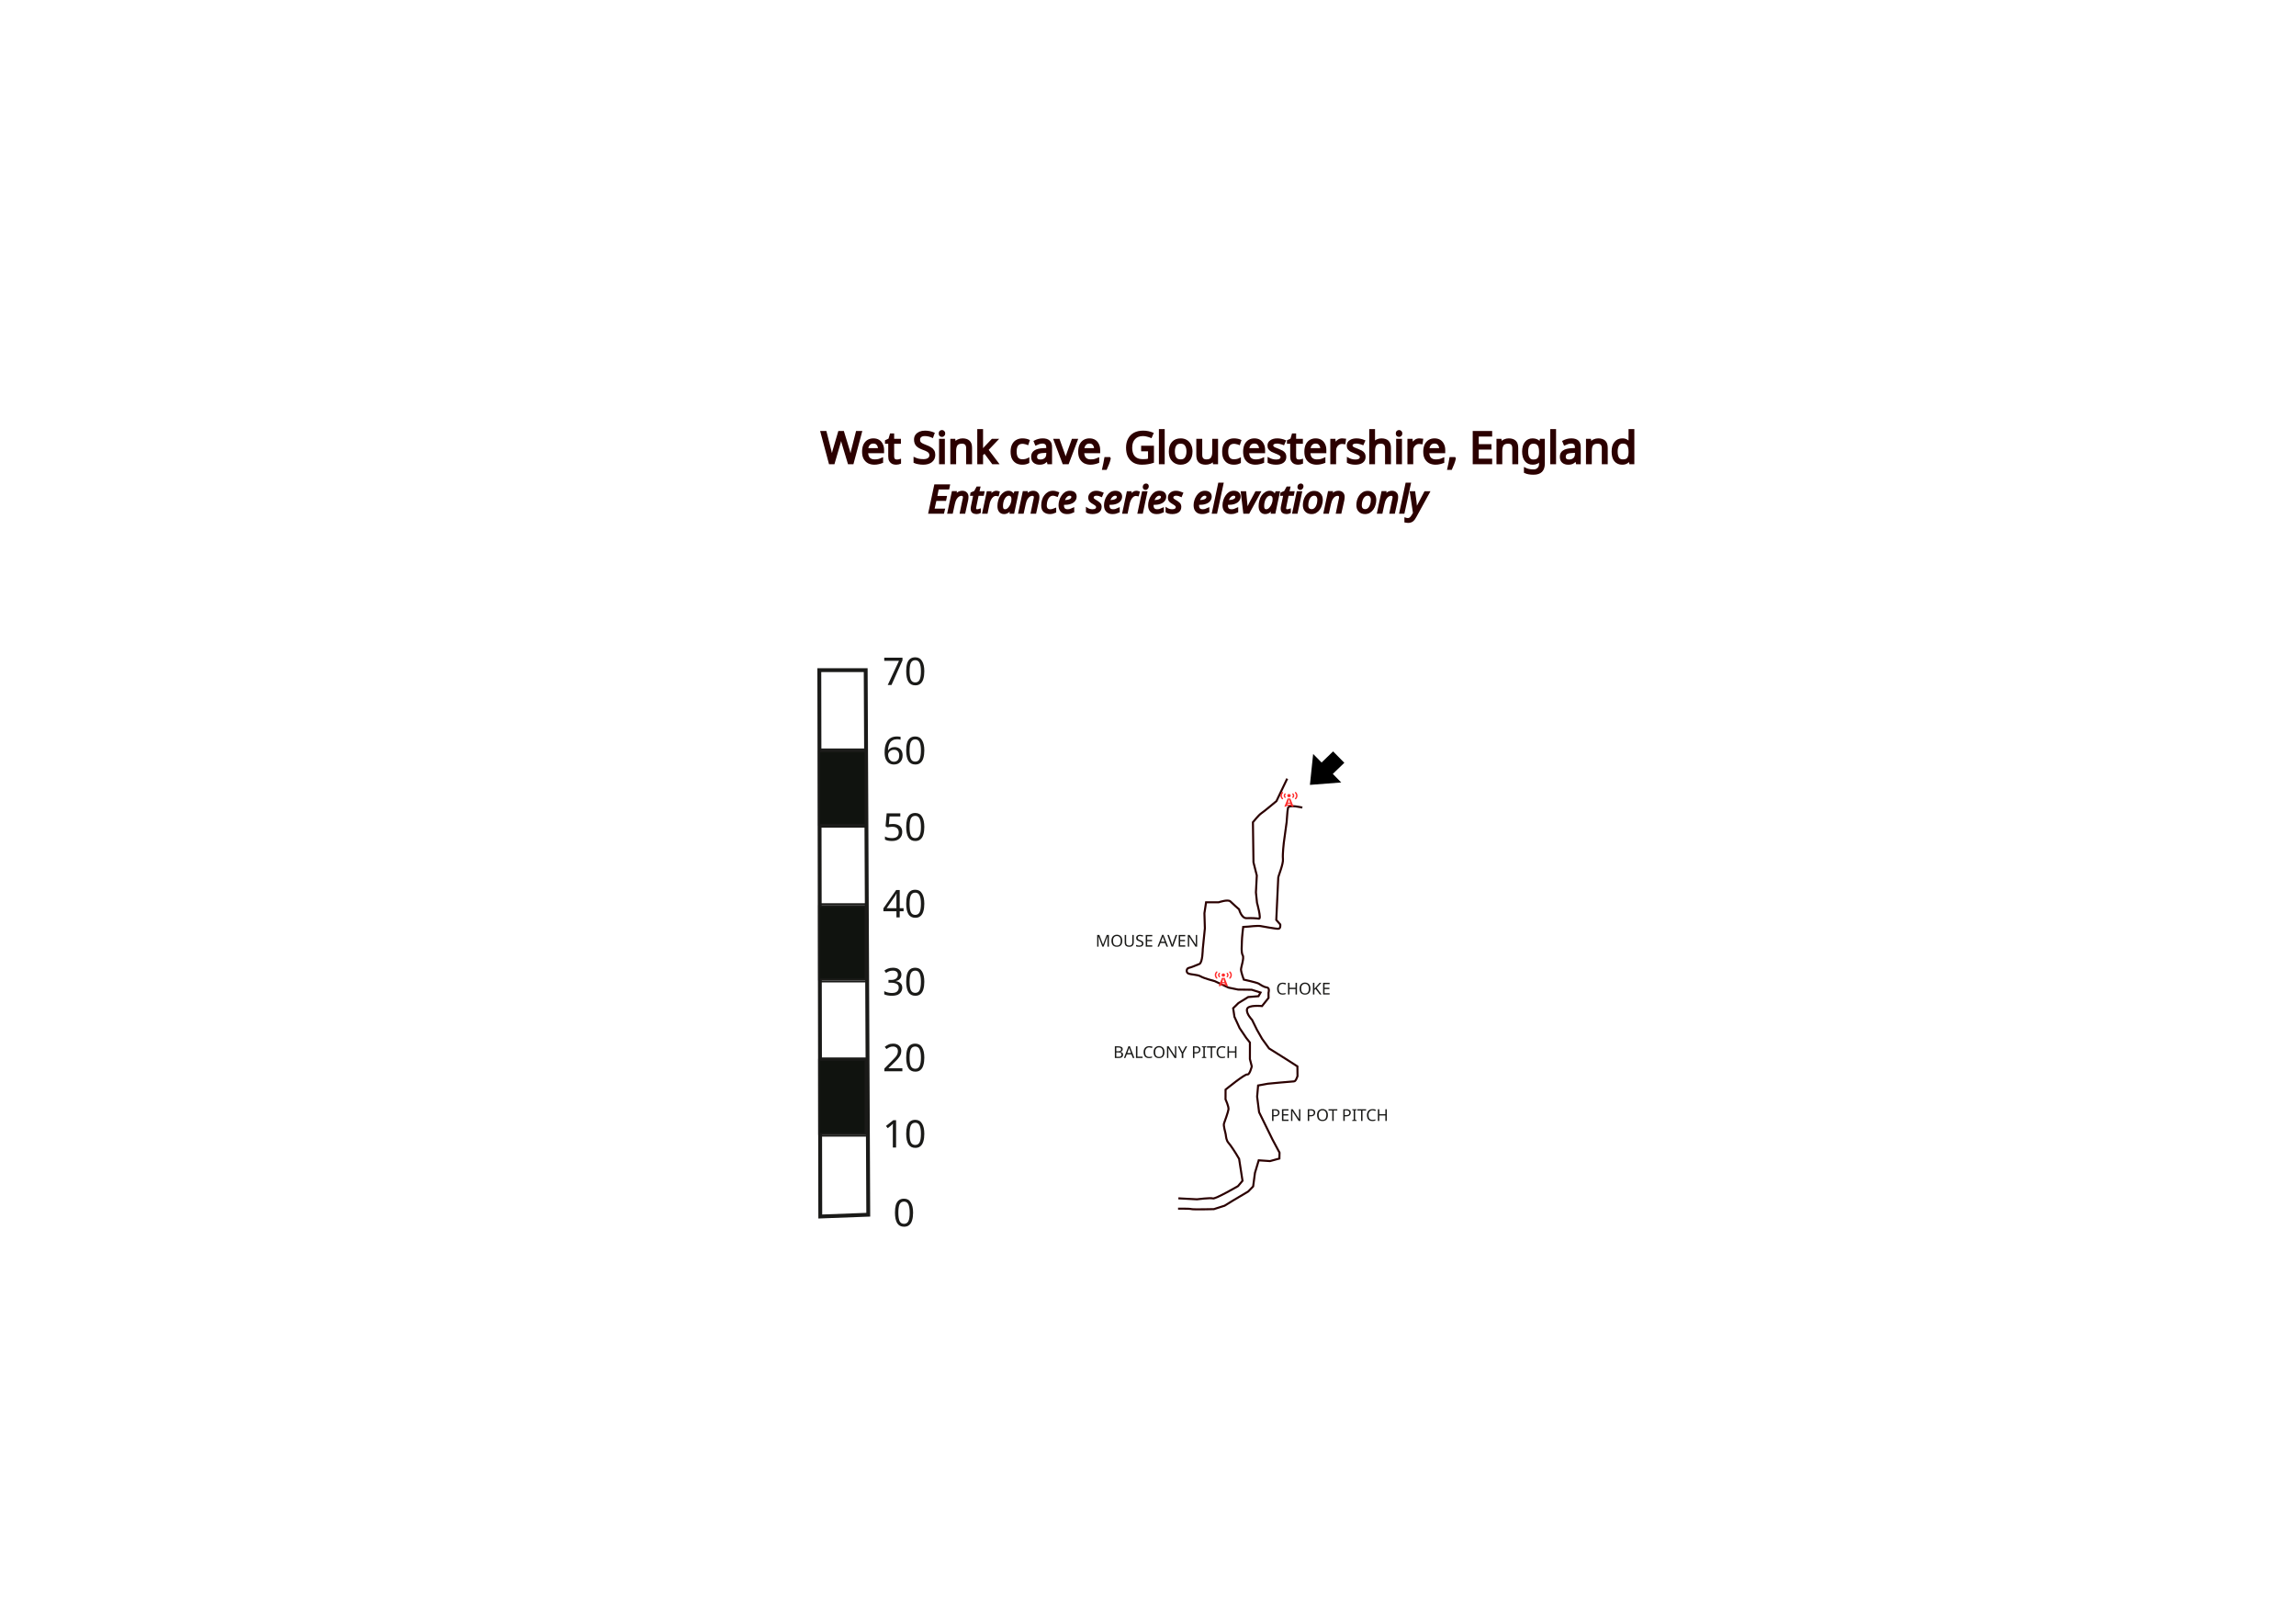
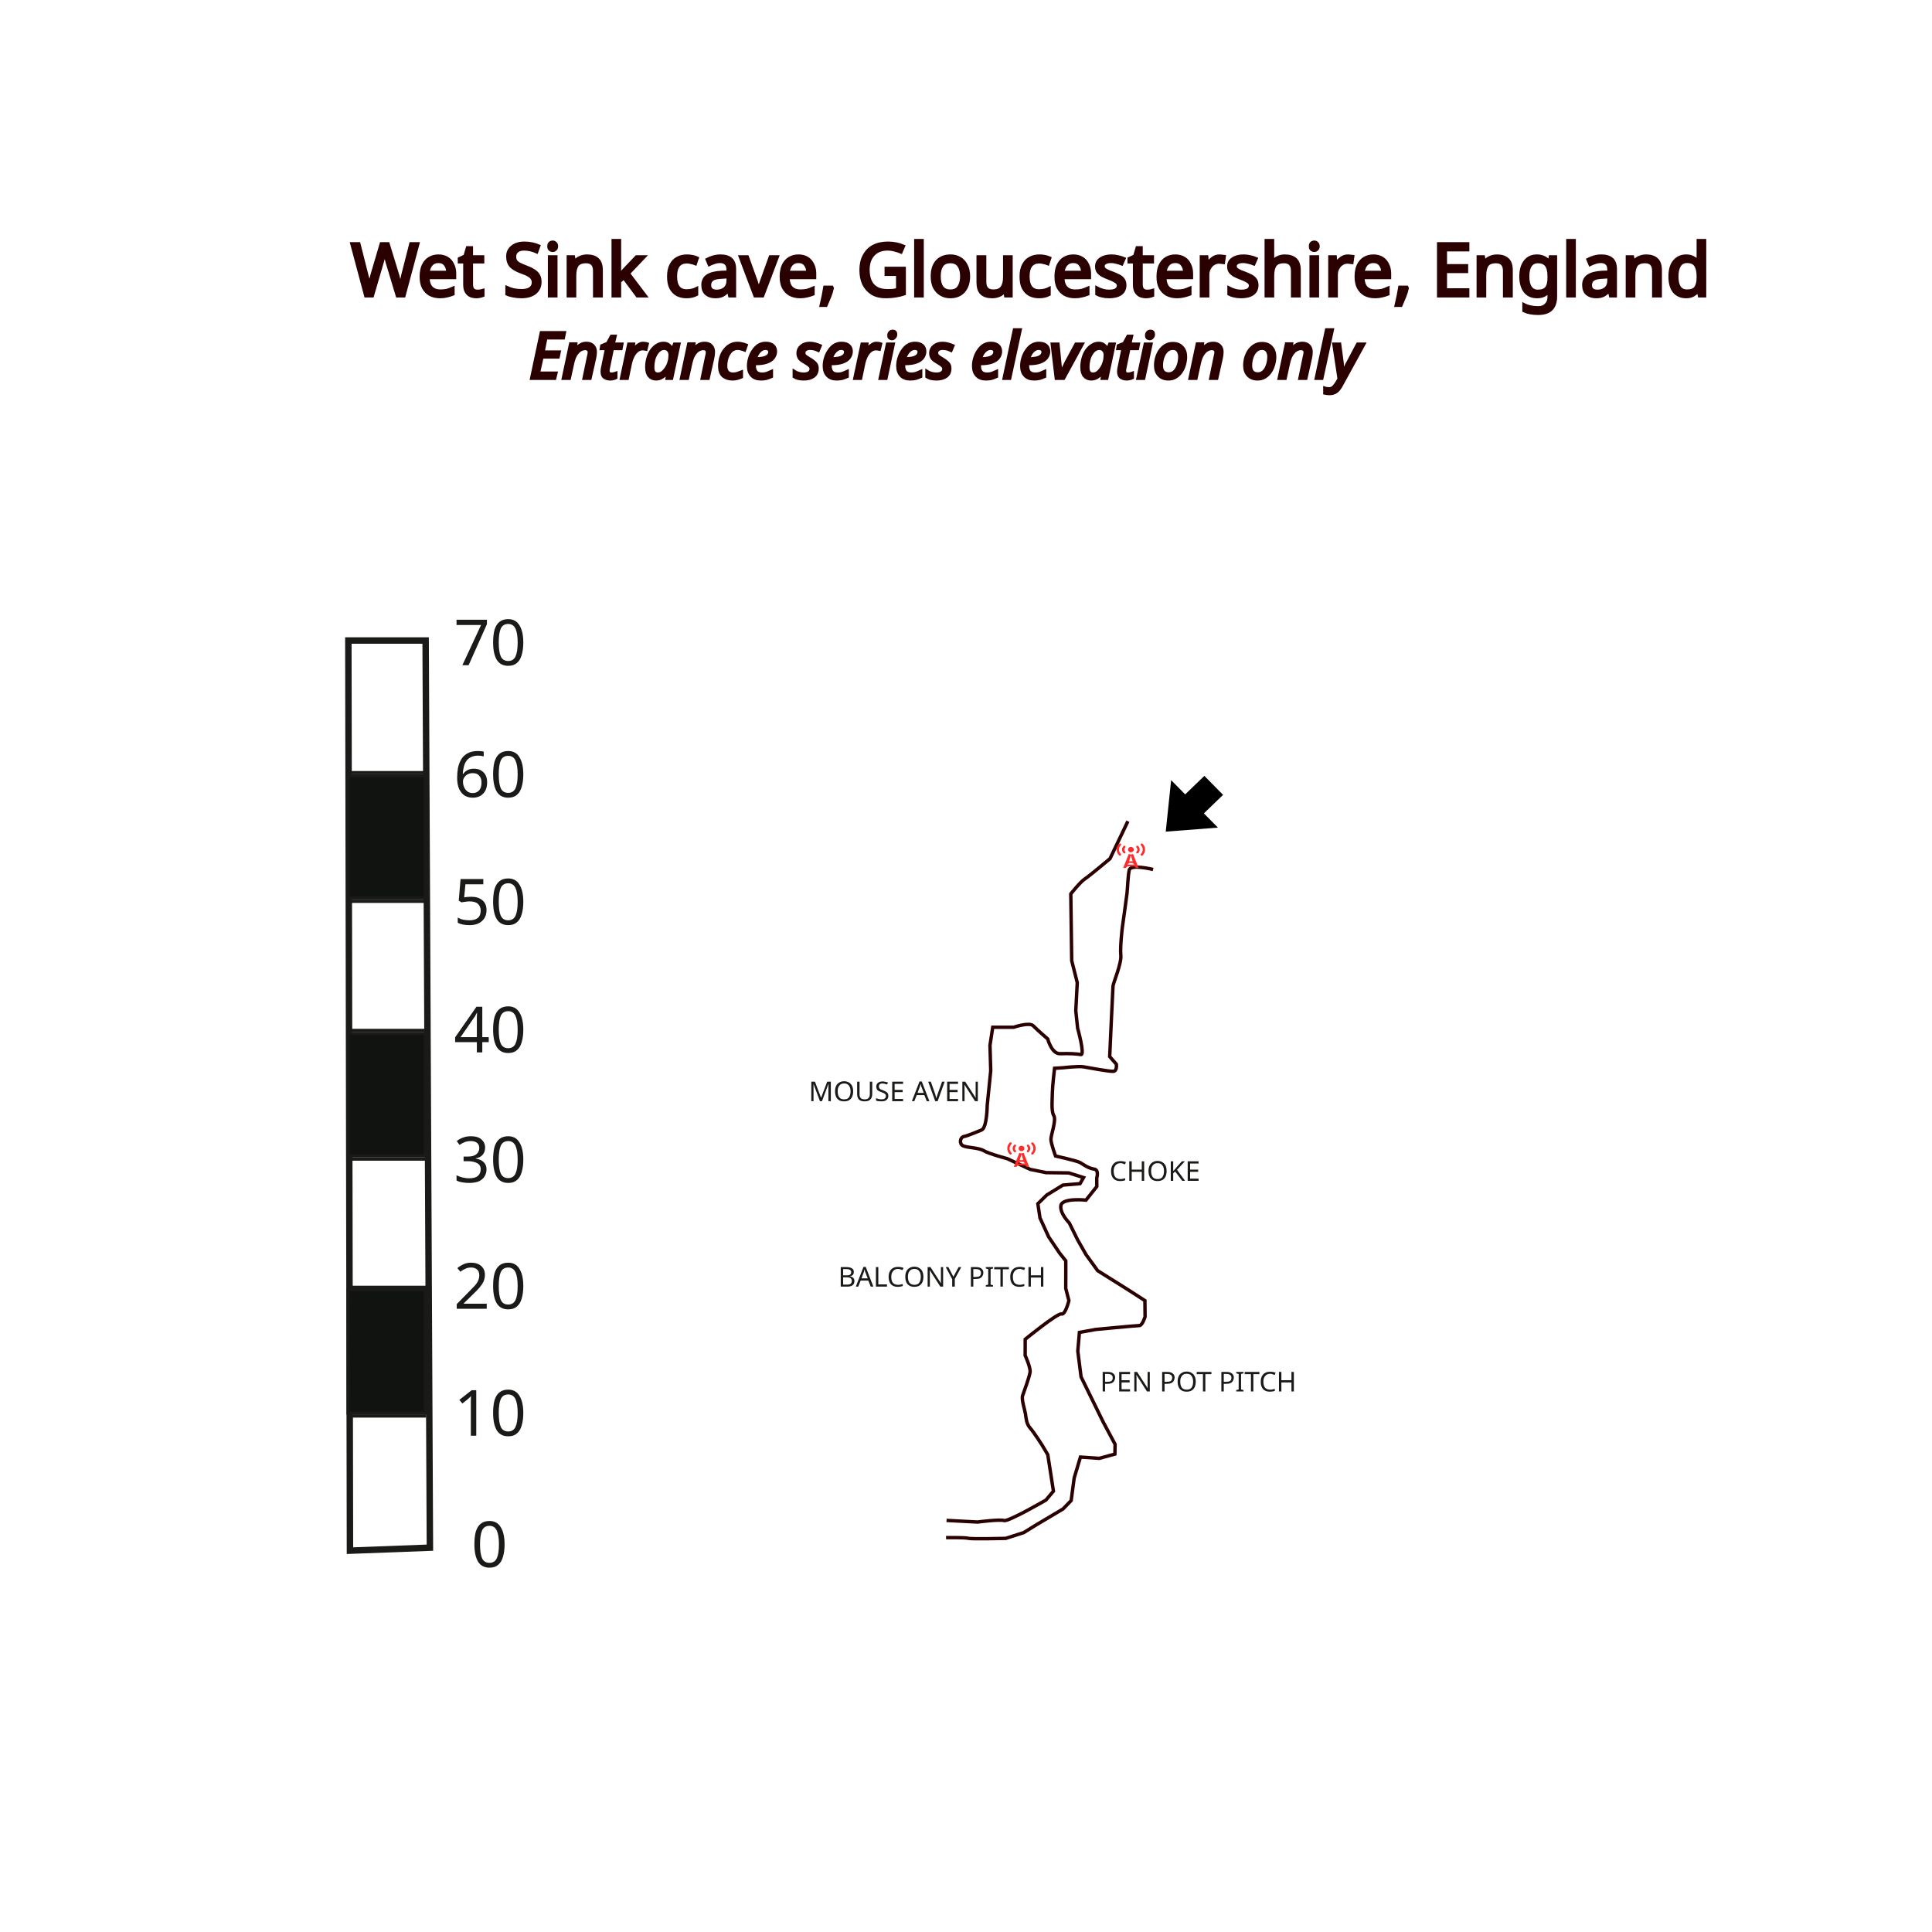
- <svg xmlns="http://www.w3.org/2000/svg" xmlns:xlink="http://www.w3.org/1999/xlink" width="297mm" height="210mm" viewBox="0 0 297 210" version="1.1" id="svg12368">
+ <svg xmlns="http://www.w3.org/2000/svg" xmlns:xlink="http://www.w3.org/1999/xlink" width="150mm" height="150mm" viewBox="0 0 150 150" version="1.1" id="svg12368">
  <defs id="defs12365">
    <symbol id="arrow-down" viewBox="0 0 10 16">
      <path d="M 7,7 V 3 H 3 V 7 H 0 l 5,6 5,-6 z" id="path86249" />
    </symbol>
    <symbol id="radio-tower" viewBox="0 0 16 16">
      <path d="M 4.79,6.11 C 5.04,5.86 5.04,5.44 4.79,5.19 4.47,4.86 4.31,4.43 4.31,4 4.31,3.57 4.47,3.14 4.79,2.81 5.04,2.55 5.04,2.14 4.79,1.89 4.67,1.76 4.5,1.7 4.34,1.7 4.18,1.7 4.01,1.76 3.89,1.89 3.32,2.47 3.04,3.24 3.04,4 c 0,0.76 0.29,1.53 0.85,2.11 0.25,0.25 0.66,0.25 0.9,0 z M 2.33,0.52 C 2.2,0.39 2.04,0.33 1.87,0.33 1.71,0.33 1.54,0.39 1.41,0.52 0.48,1.48 0.01,2.74 0.01,3.99 c 0,1.26 0.47,2.52 1.4,3.48 0.25,0.26 0.66,0.26 0.91,0 C 2.57,7.21 2.57,6.79 2.32,6.53 1.64,5.83 1.3,4.91 1.3,3.99 1.3,3.07 1.64,2.15 2.32,1.45 2.58,1.2 2.58,0.78 2.33,0.52 Z m 5.69,5.1 C 8.92,5.62 9.64,4.89 9.64,4 9.64,3.1 8.91,2.38 8.02,2.38 7.12,2.38 6.4,3.11 6.4,4 6.39,4.89 7.12,5.62 8.02,5.62 Z m 6.57,-5.09 c -0.25,-0.26 -0.66,-0.26 -0.91,0 -0.25,0.26 -0.25,0.68 0,0.94 0.68,0.7 1.02,1.62 1.02,2.54 0,0.92 -0.34,1.83 -1.02,2.54 -0.25,0.26 -0.25,0.68 0,0.94 0.13,0.13 0.29,0.19 0.46,0.19 0.16,0 0.33,-0.06 0.46,-0.19 C 15.53,6.53 16,5.27 16,4.01 15.99,2.75 15.52,1.49 14.59,0.53 Z M 8.02,6.92 c -0.41,0 -0.83,-0.1 -1.2,-0.3 l -3.15,8.37 h 1.49 l 0.86,-1 h 4 l 0.84,1 h 1.49 L 9.21,6.62 C 8.83,6.82 8.43,6.92 8.02,6.92 Z M 8.01,7.4 9.02,11 h -2 z m -1.99,5.59 1,-1 h 2 l 1,1 z m 5.19,-11.1 c -0.25,0.25 -0.25,0.67 0,0.92 0.32,0.33 0.48,0.76 0.48,1.19 0,0.43 -0.16,0.86 -0.48,1.19 -0.25,0.26 -0.25,0.67 0,0.92 0.12,0.13 0.29,0.19 0.45,0.19 0.16,0 0.32,-0.06 0.45,-0.19 0.57,-0.58 0.85,-1.35 0.85,-2.11 0,-0.76 -0.28,-1.53 -0.85,-2.11 -0.25,-0.25 -0.66,-0.25 -0.9,0 z" id="path169966" />
    </symbol>
    <clipPath clipPathUnits="userSpaceOnUse" id="clipPath183794">
      <rect style="fill:none;stroke:#2b0000;stroke-width:0.265" id="rect183796" width="150.012" height="133.49" x="103.435" y="33.412" />
    </clipPath>
    <clipPath clipPathUnits="userSpaceOnUse" id="clipPath183798">
      <rect style="fill:none;stroke:#2b0000;stroke-width:0.265" id="rect183800" width="150.012" height="133.49" x="80.143" y="39.732" />
    </clipPath>
    <clipPath clipPathUnits="userSpaceOnUse" id="clipPath183802">
      <rect style="fill:none;stroke:#2b0000;stroke-width:0.265" id="rect183804" width="150.012" height="133.49" x="80.143" y="39.732" />
    </clipPath>
    <clipPath clipPathUnits="userSpaceOnUse" id="clipPath183806">
      <rect style="fill:none;stroke:#2b0000;stroke-width:0.265" id="rect183808" width="150.012" height="133.49" x="234.815" y="-8.737" />
    </clipPath>
  </defs>
  <g id="layer1">
-     <g id="g16549" transform="translate(-154.6724,48.46869)" clip-path="url(#clipPath183806)">
+     <g id="g16549" transform="translate(-233.6092,11.52624)" clip-path="url(#clipPath183806)">
      <path style="fill:none;stroke:#1a1a18;stroke-width:0.5;stroke-linecap:butt;stroke-linejoin:miter;stroke-miterlimit:22.926;stroke-dasharray:none;stroke-opacity:1" d="m 260.78,108.867 -0.125,-70.664 h 6 l 0.332,70.432 z" id="path1482" />
      <path d="m 260.603,98.411 h 6.095" style="fill:none;stroke:#1a1a18;stroke-width:0.25;stroke-linecap:butt;stroke-linejoin:miter;stroke-miterlimit:22.926;stroke-dasharray:none;stroke-opacity:1" id="path1490" />
      <path d="m 260.603,88.421 h 6.095" style="fill:none;stroke:#1a1a18;stroke-width:0.25;stroke-linecap:butt;stroke-linejoin:miter;stroke-miterlimit:22.926;stroke-dasharray:none;stroke-opacity:1" id="path1492" />
      <path d="m 260.603,78.465 h 6.095" style="fill:none;stroke:#1a1a18;stroke-width:0.25;stroke-linecap:butt;stroke-linejoin:miter;stroke-miterlimit:22.926;stroke-dasharray:none;stroke-opacity:1" id="path1494" />
      <path d="m 260.603,68.475 h 6.095" style="fill:none;stroke:#1a1a18;stroke-width:0.25;stroke-linecap:butt;stroke-linejoin:miter;stroke-miterlimit:22.926;stroke-dasharray:none;stroke-opacity:1" id="path1496" />
      <path d="m 260.603,58.451 h 6.095" style="fill:none;stroke:#1a1a18;stroke-width:0.25;stroke-linecap:butt;stroke-linejoin:miter;stroke-miterlimit:22.926;stroke-dasharray:none;stroke-opacity:1" id="path1498" />
      <path d="m 260.603,48.461 h 6.095" style="fill:none;stroke:#1a1a18;stroke-width:0.25;stroke-linecap:butt;stroke-linejoin:miter;stroke-miterlimit:22.926;stroke-dasharray:none;stroke-opacity:1" id="path1500" />
      <path d="m 260.637,98.189 v -9.6 h 6 v 9.6 z" style="fill:#10130f;fill-opacity:1;fill-rule:evenodd;stroke:#1a1a18;stroke-width:0.25;stroke-linecap:butt;stroke-linejoin:miter;stroke-miterlimit:22.926;stroke-dasharray:none;stroke-opacity:1" id="path1506" />
      <path d="m 260.637,78.214 v -9.5 h 6 v 9.5 z" style="fill:#10130f;fill-opacity:1;fill-rule:evenodd;stroke:#1a1a18;stroke-width:0.25;stroke-linecap:butt;stroke-linejoin:miter;stroke-miterlimit:22.926;stroke-dasharray:none;stroke-opacity:1" id="path1508" />
      <path d="m 260.637,58.206 v -9.5 h 6 v 9.5 z" style="fill:#10130f;fill-opacity:1;fill-rule:evenodd;stroke:#1a1a18;stroke-width:0.25;stroke-linecap:butt;stroke-linejoin:miter;stroke-miterlimit:22.926;stroke-dasharray:none;stroke-opacity:1" id="path1510" />
      <text xml:space="preserve" style="font-variant:normal;font-weight:normal;font-size:4.939px;font-family:ArialMT;-inkscape-font-specification:ArialMT;writing-mode:lr-tb;fill:#1a1a18;fill-opacity:1;fill-rule:nonzero;stroke:none;stroke-width:0.353" id="text1518" x="270.208" y="110.139">
        <tspan x="270.208" y="110.139" id="tspan1516" style="stroke-width:0.353">0</tspan>
      </text>
      <text xml:space="preserve" style="font-variant:normal;font-weight:normal;font-size:4.939px;font-family:ArialMT;-inkscape-font-specification:ArialMT;writing-mode:lr-tb;fill:#1a1a18;fill-opacity:1;fill-rule:nonzero;stroke:none;stroke-width:0.353" id="text1522" x="268.836" y="99.942">
        <tspan x="268.836 271.582" y="99.942" id="tspan1520" style="stroke-width:0.353">10</tspan>
      </text>
      <text xml:space="preserve" style="font-variant:normal;font-weight:normal;font-size:4.939px;font-family:ArialMT;-inkscape-font-specification:ArialMT;writing-mode:lr-tb;fill:#1a1a18;fill-opacity:1;fill-rule:nonzero;stroke:none;stroke-width:0.353" id="text1526" x="268.835" y="90.086">
        <tspan x="268.835 271.581" y="90.086" id="tspan1524" style="stroke-width:0.353">20</tspan>
      </text>
      <text xml:space="preserve" style="font-variant:normal;font-weight:normal;font-size:4.939px;font-family:ArialMT;-inkscape-font-specification:ArialMT;writing-mode:lr-tb;fill:#1a1a18;fill-opacity:1;fill-rule:nonzero;stroke:none;stroke-width:0.353" id="text1530" x="268.837" y="80.268">
        <tspan x="268.837 271.583" y="80.268" id="tspan1528" style="stroke-width:0.353">30</tspan>
      </text>
      <text xml:space="preserve" style="font-variant:normal;font-weight:normal;font-size:4.939px;font-family:ArialMT;-inkscape-font-specification:ArialMT;writing-mode:lr-tb;fill:#1a1a18;fill-opacity:1;fill-rule:nonzero;stroke:none;stroke-width:0.353" id="text1534" x="268.835" y="70.184">
        <tspan x="268.835 271.581" y="70.184" id="tspan1532" style="stroke-width:0.353">40</tspan>
      </text>
      <text xml:space="preserve" style="font-variant:normal;font-weight:normal;font-size:4.939px;font-family:ArialMT;-inkscape-font-specification:ArialMT;writing-mode:lr-tb;fill:#1a1a18;fill-opacity:1;fill-rule:nonzero;stroke:none;stroke-width:0.353" id="text1538" x="268.835" y="60.252">
        <tspan x="268.835 271.581" y="60.252" id="tspan1536" style="stroke-width:0.353">50</tspan>
      </text>
      <text xml:space="preserve" style="font-variant:normal;font-weight:normal;font-size:4.939px;font-family:ArialMT;-inkscape-font-specification:ArialMT;writing-mode:lr-tb;fill:#1a1a18;fill-opacity:1;fill-rule:nonzero;stroke:none;stroke-width:0.353" id="text1542" x="268.835" y="50.358">
        <tspan x="268.835 271.581" y="50.358" id="tspan1540" style="stroke-width:0.353">60</tspan>
      </text>
      <text xml:space="preserve" style="font-variant:normal;font-weight:normal;font-size:4.939px;font-family:ArialMT;-inkscape-font-specification:ArialMT;writing-mode:lr-tb;fill:#1a1a18;fill-opacity:1;fill-rule:nonzero;stroke:none;stroke-width:0.353" id="text1546" x="268.835" y="40.12">
        <tspan x="268.835 271.581" y="40.12" id="tspan1544" style="stroke-width:0.353">70</tspan>
      </text>
    </g>
-     <text xml:space="preserve" style="font-style:normal;font-variant:normal;font-weight:normal;font-stretch:normal;font-size:5.644px;font-family:ArialMT;-inkscape-font-specification:'ArialMT, Normal';font-variant-ligatures:normal;font-variant-caps:normal;font-variant-numeric:normal;font-variant-east-asian:normal;fill:#2b0000;stroke:#2b0000;stroke-width:0.265" x="106.201" y="59.906" id="text16553" clip-path="url(#clipPath183802)">
-       <tspan id="tspan16551" style="stroke-width:0.265;font-size:5.644px" x="106.201" y="59.906">Wet Sink cave, Gloucestershire, England</tspan>
+     <text xml:space="preserve" style="font-style:normal;font-variant:normal;font-weight:normal;font-stretch:normal;font-size:5.644px;font-family:ArialMT;-inkscape-font-specification:'ArialMT, Normal';font-variant-ligatures:normal;font-variant-caps:normal;font-variant-numeric:normal;font-variant-east-asian:normal;fill:#2b0000;stroke:#2b0000;stroke-width:0.265" x="106.201" y="59.906" id="text16553" clip-path="url(#clipPath183802)" transform="translate(-78.93678,-36.94245)">
+       <tspan id="tspan16551" style="font-size:5.644px;stroke-width:0.265" x="106.201" y="59.906">Wet Sink cave, Gloucestershire, England</tspan>
    </text>
-     <text xml:space="preserve" style="font-style:italic;font-variant:normal;font-weight:normal;font-stretch:normal;font-size:4.939px;font-family:ArialMT;-inkscape-font-specification:'ArialMT Italic';font-variant-ligatures:normal;font-variant-caps:normal;font-variant-numeric:normal;font-variant-east-asian:normal;fill:#2b0000;stroke:#2b0000;stroke-width:0.265" x="120.017" y="66.309" id="text16557" clip-path="url(#clipPath183798)">
+     <text xml:space="preserve" style="font-style:italic;font-variant:normal;font-weight:normal;font-stretch:normal;font-size:4.939px;font-family:ArialMT;-inkscape-font-specification:'ArialMT Italic';font-variant-ligatures:normal;font-variant-caps:normal;font-variant-numeric:normal;font-variant-east-asian:normal;fill:#2b0000;stroke:#2b0000;stroke-width:0.265" x="120.017" y="66.309" id="text16557" clip-path="url(#clipPath183798)" transform="translate(-78.93678,-36.94245)">
      <tspan id="tspan16555" style="font-style:italic;font-variant:normal;font-weight:normal;font-stretch:normal;font-size:4.939px;font-family:ArialMT;-inkscape-font-specification:'ArialMT Italic';stroke-width:0.265" x="120.017" y="66.309">Entrance series elevation only</tspan>
    </text>
    <text xml:space="preserve" style="font-variant:normal;font-weight:normal;font-size:2.117px;font-family:ArialMT;-inkscape-font-specification:ArialMT;writing-mode:lr-tb;fill:#1a1a18;fill-opacity:1;fill-rule:nonzero;stroke:none;stroke-width:0.353" id="text10534" x="193.873" y="98.668">
      <tspan id="tspan10532" style="stroke-width:0.353" x="193.873" y="98.668" />
    </text>
-     <g id="g183617" transform="translate(-23.29223,6.31941)" clip-path="url(#clipPath183794)">
+     <g id="g183617" transform="translate(-102.229,-30.62304)" clip-path="url(#clipPath183794)">
      <text xml:space="preserve" style="font-variant:normal;font-weight:normal;font-size:2.117px;font-family:ArialMT;-inkscape-font-specification:ArialMT;writing-mode:lr-tb;fill:#1a1a18;fill-opacity:1;fill-rule:nonzero;stroke:none;stroke-width:0.353" id="text10510" x="165.016" y="116.118">
        <tspan id="tspan10508" style="stroke-width:0.353" x="165.016" y="116.118">MOUSE AVEN</tspan>
      </text>
      <text xml:space="preserve" style="font-variant:normal;font-weight:normal;font-size:2.117px;font-family:ArialMT;-inkscape-font-specification:ArialMT;writing-mode:lr-tb;fill:#1a1a18;fill-opacity:1;fill-rule:nonzero;stroke:none;stroke-width:0.353" id="text10514" x="188.368" y="122.301">
        <tspan x="188.368 189.896 191.424 193.071 194.483" y="122.301" id="tspan10512" style="stroke-width:0.353">CHOKE</tspan>
      </text>
      <text xml:space="preserve" style="font-variant:normal;font-weight:normal;font-size:2.117px;font-family:ArialMT;-inkscape-font-specification:ArialMT;writing-mode:lr-tb;fill:#1a1a18;fill-opacity:1;fill-rule:nonzero;stroke:none;stroke-width:0.353" id="text10520" x="167.301" y="130.519">
        <tspan x="167.301 168.713 170.124 171.301 172.83 174.476 176.005 177.379 177.967 179.379 179.968 181.261 182.789" y="130.519" id="tspan10516" style="stroke-width:0.353">BALCONY PITCH</tspan>
        <tspan x="167.301" y="133.165" id="tspan10518" style="stroke-width:0.353" />
      </text>
      <text xml:space="preserve" style="font-variant:normal;font-weight:normal;font-size:2.117px;font-family:ArialMT;-inkscape-font-specification:ArialMT;writing-mode:lr-tb;fill:#1a1a18;fill-opacity:1;fill-rule:nonzero;stroke:none;stroke-width:0.353" id="text10526" x="187.637" y="138.655">
        <tspan x="187.637 189.049 190.461 191.989 192.577 193.989 195.636 196.891 197.479 198.891 199.479 200.772 202.301" y="138.655" id="tspan10522" style="stroke-width:0.353">PEN POT PITCH</tspan>
        <tspan x="187.637" y="141.3" id="tspan10524" style="stroke-width:0.353" />
      </text>
      <path style="fill:none;stroke:#2b0000;stroke-width:0.265" d="m 191.755,98.13 c 0,0 -1.741,-0.438 -1.85,0.039 -0.109,0.478 -0.125,1.393 -0.177,1.827 -0.053,0.434 -0.368,2.684 -0.368,2.684 0,0 -0.176,1.48 -0.111,2.108 0.065,0.628 -0.584,2.143 -0.607,2.396 -0.023,0.253 -0.256,5.474 -0.256,5.474 l 0.515,0.589 c 0,0 0.077,0.526 -0.229,0.553 -0.306,0.026 -1.957,-0.285 -2.333,-0.35 -0.376,-0.065 -1.57,0.073 -1.57,0.073 l -0.665,0.041 c 0,0 -0.167,1.418 -0.167,1.843 0,0.425 -0.112,1.48 0.106,1.825 0.218,0.345 -0.22,1.503 -0.22,1.84 0,0.338 0.358,1.304 0.358,1.304 0,0 1.684,0.373 1.917,0.514 0.233,0.14 0.654,0.449 1.068,0.5 0.414,0.051 0.215,0.694 0.215,0.694 l 0.003,0.66 -0.84,1.055 c 0,0 -1.834,-0.191 -1.946,0.41 -0.113,0.601 0.651,1.365 0.651,1.365 l 0.652,1.321 0.652,1.142 0.899,1.242 2.449,1.536 1.219,0.787 0.012,1.254 c 0,0 -0.21,0.683 -0.442,0.683 -0.231,0 -3.394,0.303 -3.394,0.303 l -1.261,0.229 -0.126,1.447 0.254,2.007 1.723,3.514 0.919,1.721 -0.016,0.758 -1.213,0.331 -1.462,-0.1 -0.486,1.624 -0.234,1.753 -0.634,0.653 -2.04,1.211 -1.015,0.627 -1.393,0.445 c 0,0 -2.675,0.067 -2.91,-0.006 -0.234,-0.073 -1.721,-0.053 -1.721,-0.053" id="path183278" />
      <path style="fill:none;stroke:#2b0000;stroke-width:0.265" d="m 189.798,94.384 -1.388,2.904 c 0,0 -1.625,1.364 -1.964,1.583 -0.339,0.219 -1.081,1.154 -1.081,1.154 l 0.071,5.184 0.431,1.704 -0.114,2.187 0.141,1.343 c 0,0 0.59,2.11 0.252,2.054 -0.338,-0.056 -0.868,-0.09 -1.614,-0.066 -0.654,0.021 -0.959,-1.144 -0.959,-1.144 0,0 -0.82,-0.706 -1.121,-1.018 -0.301,-0.312 -1.522,0.11 -1.522,0.11 l -1.626,7.9e-4 -0.213,1.408 0.058,1.963 -0.273,2.697 c 0,0 -0.017,1.738 -0.437,1.907 -0.42,0.169 -1.074,0.451 -1.37,0.507 -0.297,0.056 -0.391,0.556 -0.076,0.717 0.315,0.16 1.208,0.139 1.616,0.385 0.408,0.246 1.828,0.618 1.828,0.618 l 1.778,0.832 1.23,0.252 1.758,0.022 1.151,0.361 -0.271,0.473 -1.329,0.111 -1.259,0.774 -0.687,0.672 0.165,1.105 0.671,1.466 0.859,1.274 0.472,0.591 0.002,0.714 -0.003,1.426 0.244,0.949 c 0,0 -0.277,1.13 -0.578,1.037 -0.301,-0.092 -2.814,1.964 -2.814,1.964 l -0.004,1.254 c 0,0 0.433,0.941 0.382,1.302 -0.051,0.361 -0.465,1.502 -0.576,1.806 -0.111,0.304 0.174,1.123 0.219,1.437 0.046,0.314 0.068,0.767 0.366,1.096 0.298,0.33 0.94,1.349 0.94,1.349 l 0.425,0.714 0.44,2.833 -0.582,0.691 c 0,0 -2.938,1.703 -3.252,1.591 -0.313,-0.111 -2.06,0.115 -2.06,0.115 l -2.405,-0.126" id="path183280" />
      <use xlink:href="#arrow-down" width="10" height="16" style="fill:#000000;stroke:none" id="use99534" transform="matrix(0.363214,0.3685343,-0.3725295,0.3593186,195.7634,88.67796)" />
      <use xlink:href="#radio-tower" width="16" height="16" style="fill:#ff2a2a;stroke:none" id="use182453-9" transform="matrix(0.1377698,0,0,0.1298883,188.9268,96.06491)" />
      <use xlink:href="#radio-tower" width="16" height="16" style="fill:#ff2a2a;stroke:none" id="use182453-9-7" transform="matrix(0.1377698,0,0,0.1298883,180.4321,119.268)" />
    </g>
  </g>
</svg>
